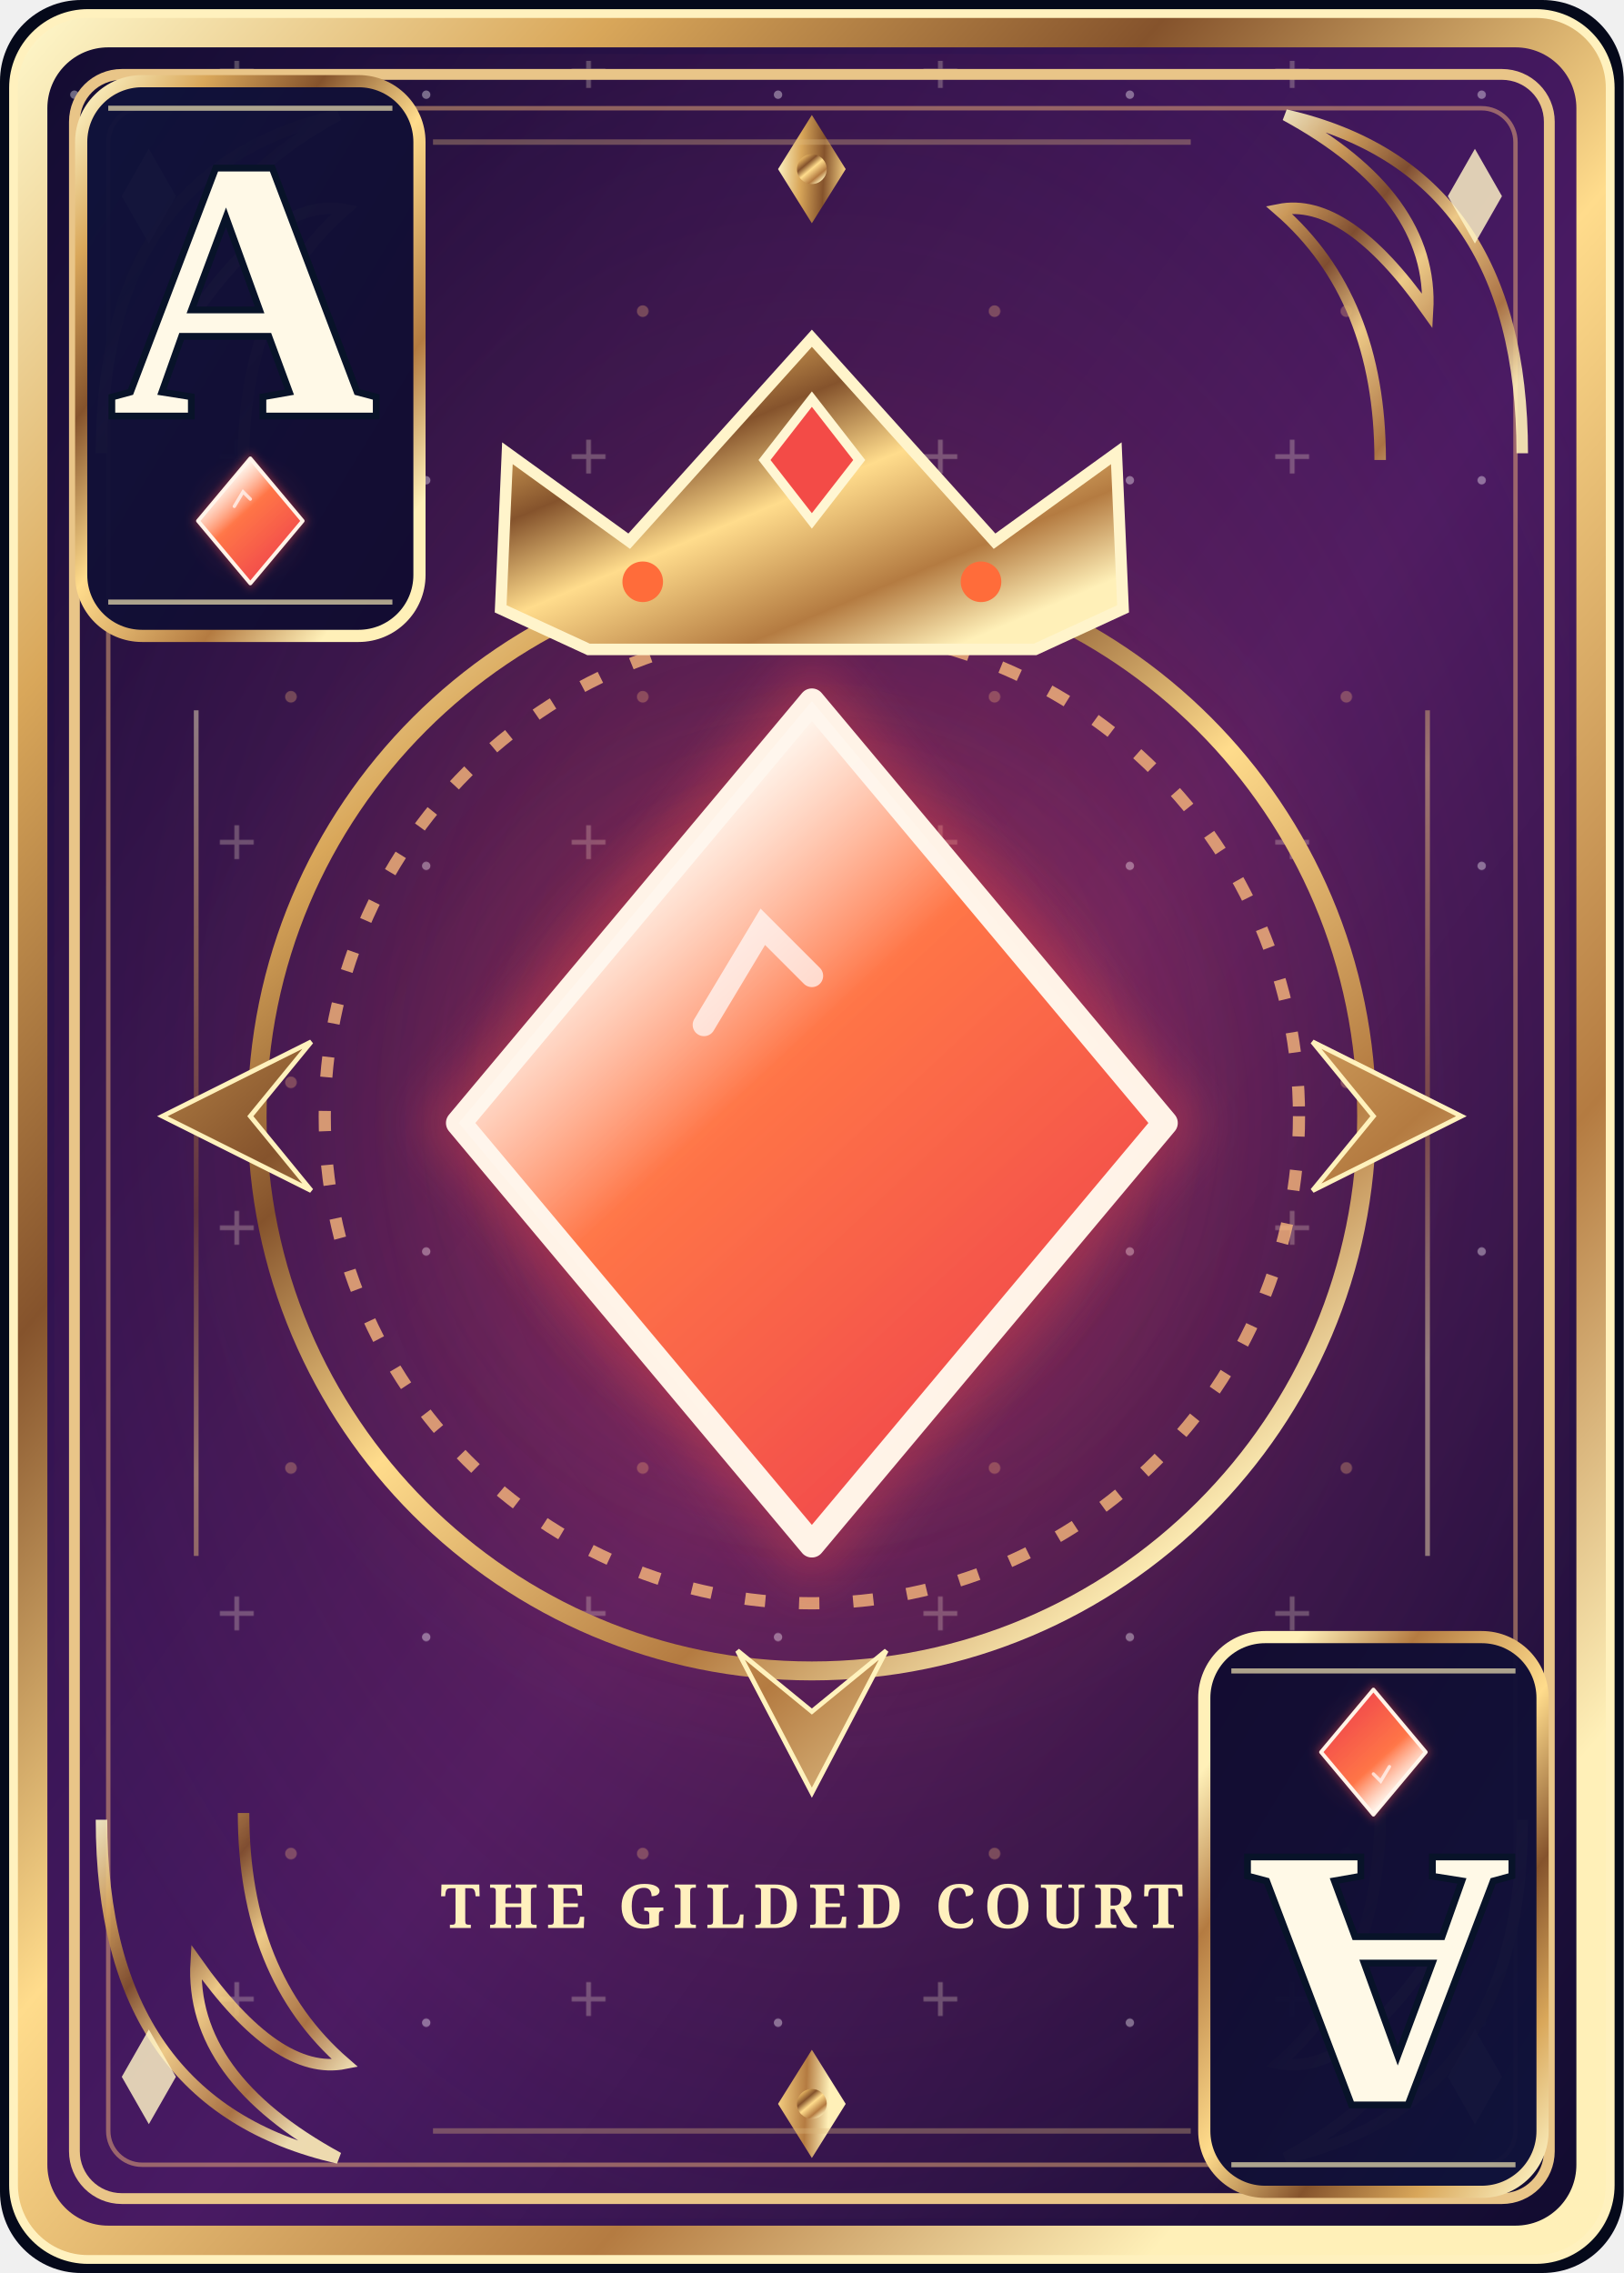
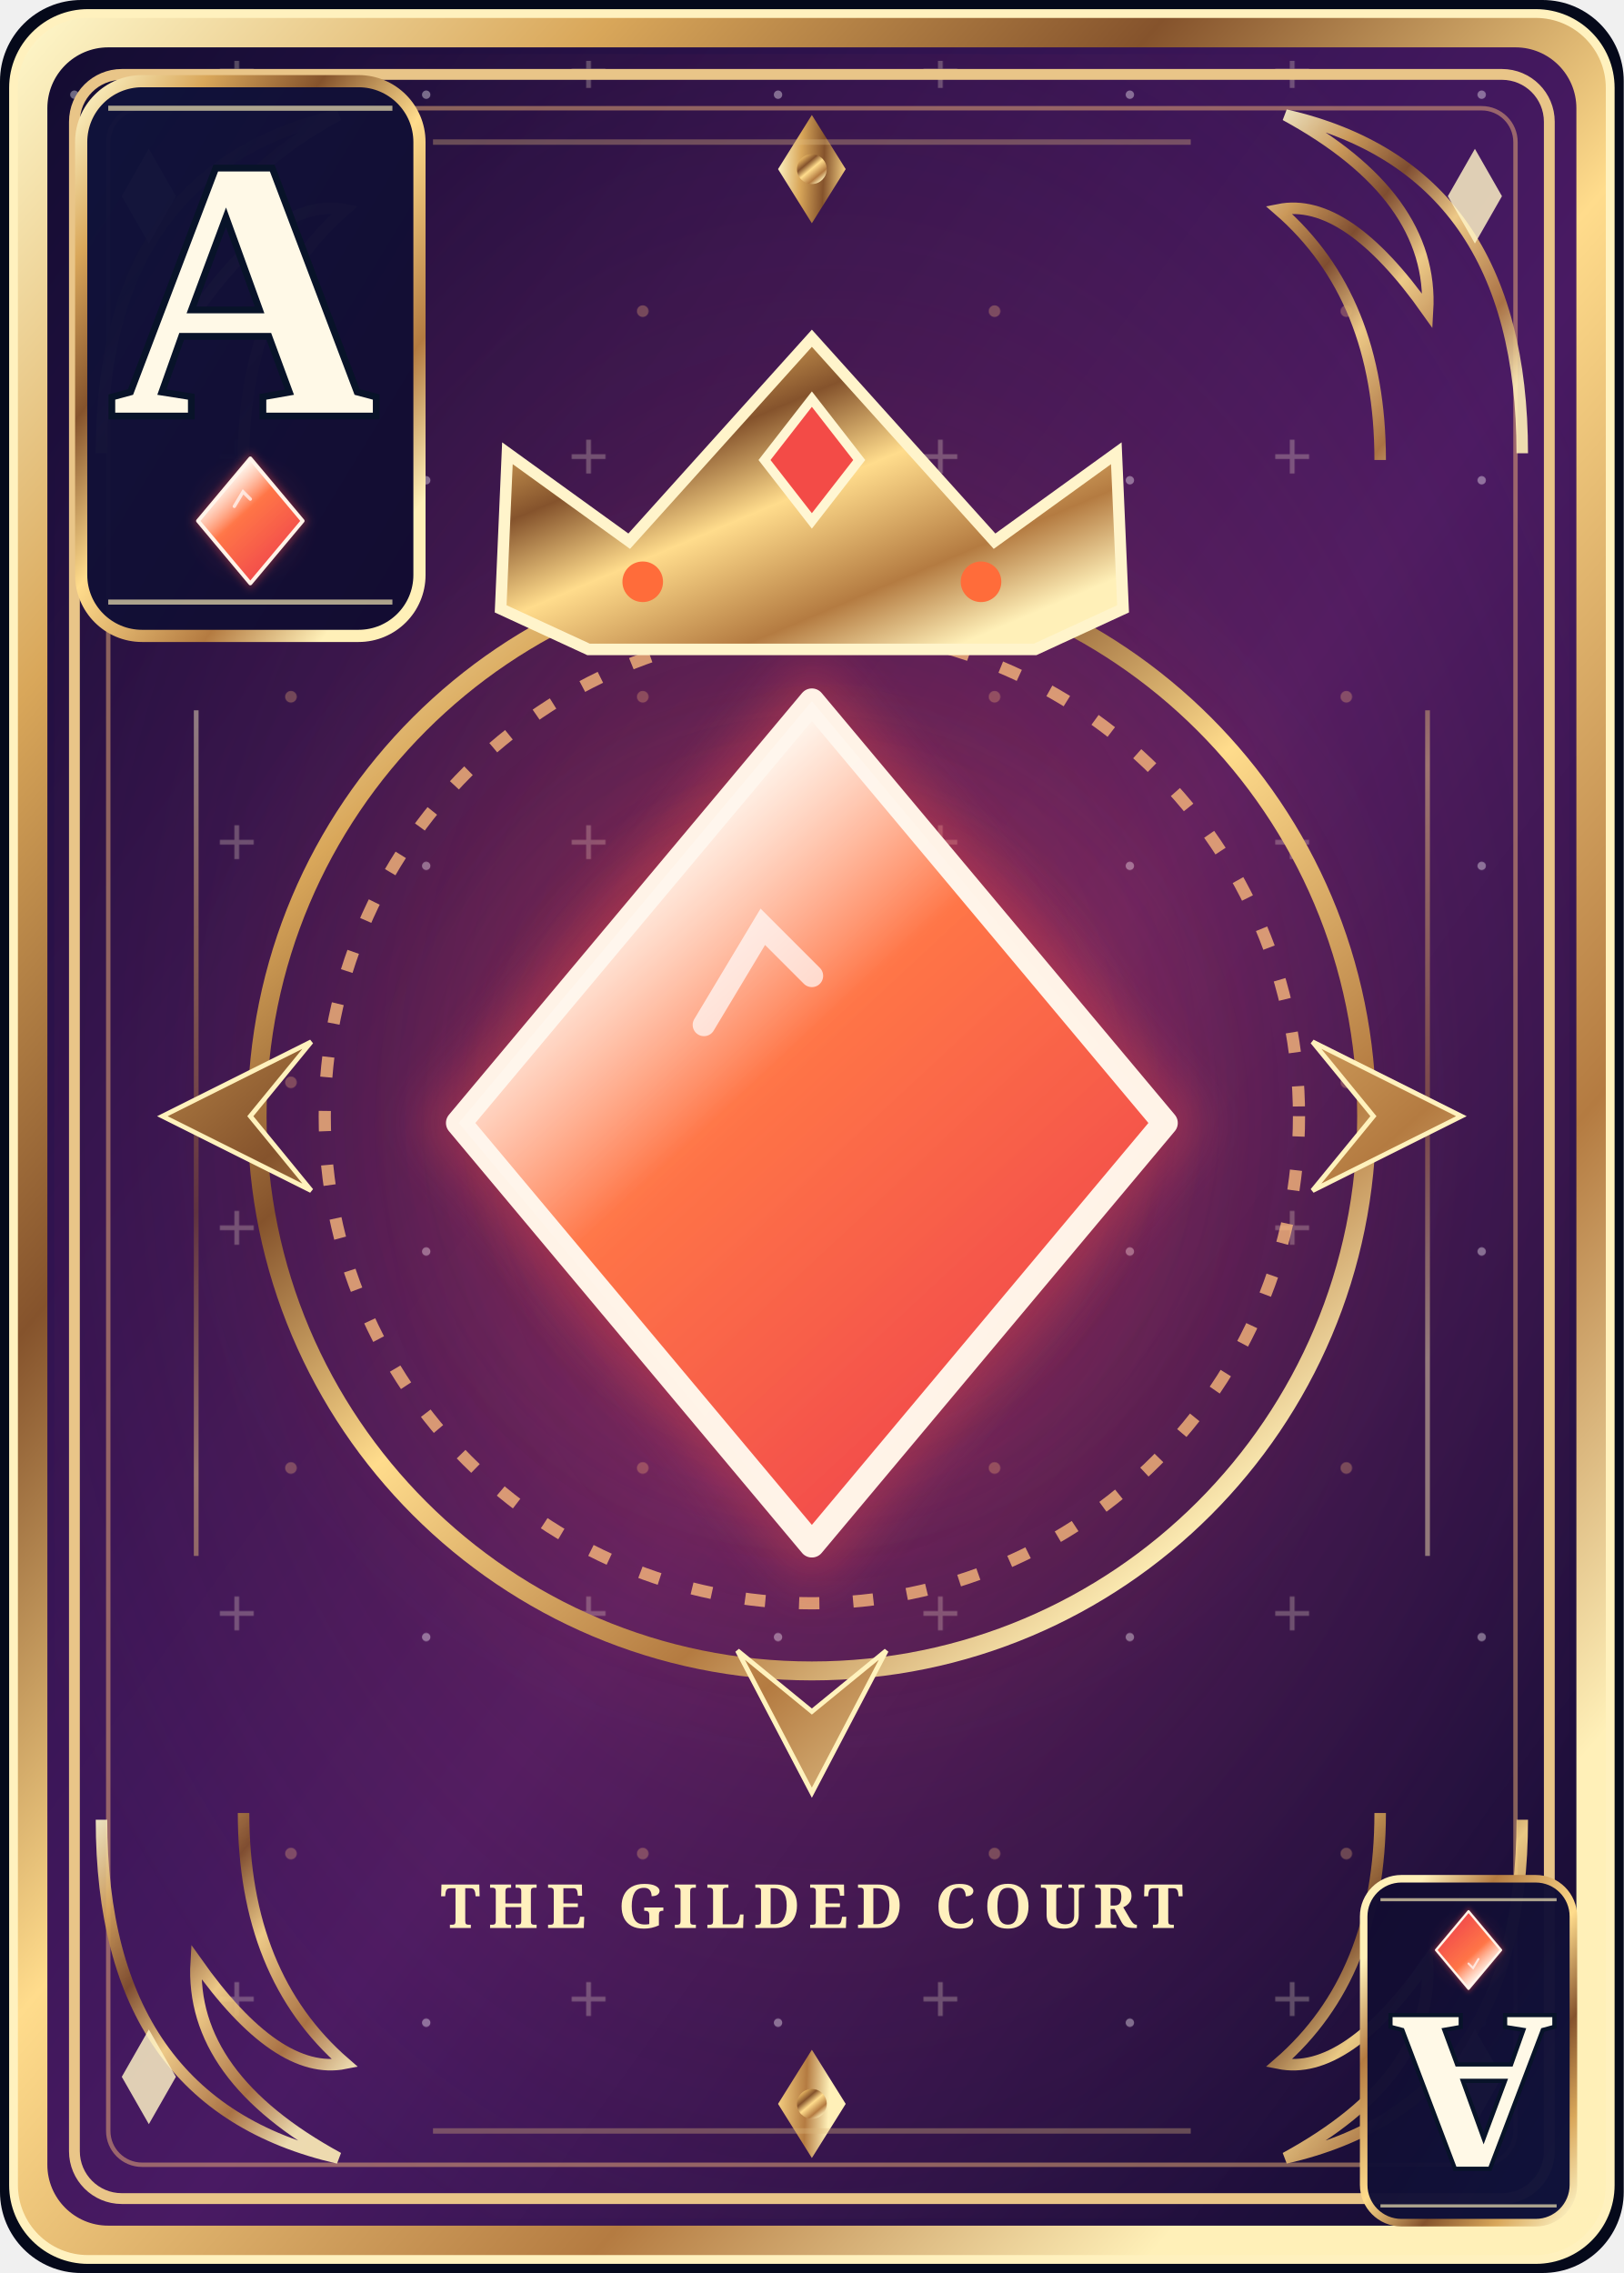
<svg xmlns="http://www.w3.org/2000/svg" viewBox="0 0 240 336" width="240" height="336" role="img" aria-label="ACE of Diamonds — Mystic Royale V3" data-theme="mystic-royale-v3" data-rank="A" data-suit="D" data-card="D-A">
  <defs>
    <linearGradient id="velvet" x1="0%" y1="0%" x2="96%" y2="100%">
      <stop offset="0%" stop-color="#130c31" />
      <stop offset="28%" stop-color="#30134f" />
      <stop offset="56%" stop-color="#491a63" />
      <stop offset="100%" stop-color="#130c31" />
    </linearGradient>
    <radialGradient id="aura" cx="51%" cy="48%" r="59%">
      <stop offset="0%" stop-color="#f34b47" stop-opacity=".27" />
      <stop offset="60%" stop-color="#f34b47" stop-opacity=".08" />
      <stop offset="100%" stop-color="#f34b47" stop-opacity="0" />
    </radialGradient>
    <linearGradient id="gold" x1="0%" y1="0%" x2="84%" y2="100%">
      <stop offset="0%" stop-color="#fff8cb" />
      <stop offset="18%" stop-color="#d9a75a" />
      <stop offset="35%" stop-color="#85532c" />
      <stop offset="53%" stop-color="#ffdc8c" />
      <stop offset="77%" stop-color="#b47b41" />
      <stop offset="94%" stop-color="#fff0b8" />
    </linearGradient>
    <linearGradient id="gem" x1="17%" y1="3%" x2="91%" y2="100%">
      <stop offset="0%" stop-color="#fffdf8" />
      <stop offset="15%" stop-color="#fff3e7" />
      <stop offset="40%" stop-color="#ff6c3a" />
      <stop offset="78%" stop-color="#f34b47" />
      <stop offset="100%" stop-color="#30134f" />
    </linearGradient>
    <linearGradient id="gemshine" x1="20%" y1="3%" x2="91%" y2="92%">
      <stop offset="0%" stop-color="#ffffff" stop-opacity=".91" />
      <stop offset="43%" stop-color="#ffffff" stop-opacity=".16" />
      <stop offset="100%" stop-color="#ffffff" stop-opacity="0" />
    </linearGradient>
    <radialGradient id="halo">
      <stop offset="0%" stop-color="#f34b47" stop-opacity=".64" />
      <stop offset="54%" stop-color="#f34b47" stop-opacity=".14" />
      <stop offset="100%" stop-color="#f34b47" stop-opacity="0" />
    </radialGradient>
    <linearGradient id="portraitFade" x1="0%" y1="0%" x2="0%" y2="100%">
      <stop offset="0%" stop-color="#130c31" stop-opacity=".03" />
      <stop offset="69%" stop-color="#130c31" stop-opacity=".05" />
      <stop offset="100%" stop-color="#130c31" stop-opacity=".89" />
    </linearGradient>
    <linearGradient id="indexBg" x1="0%" y1="0%" x2="100%" y2="100%">
      <stop offset="0%" stop-color="#10133b" stop-opacity=".98" />
      <stop offset="100%" stop-color="#130c31" stop-opacity=".98" />
    </linearGradient>
    <filter id="soft" x="-50%" y="-50%" width="200%" height="200%">
      <feGaussianBlur stdDeviation="2.6" />
    </filter>
    <pattern id="stars" width="52" height="57" patternUnits="userSpaceOnUse">
      <circle cx="11" cy="14" r=".62" fill="#fff9ff" opacity=".39" />
      <circle cx="43" cy="46" r=".86" fill="#ffbf7d" opacity=".3" />
      <path d="M35 8v5m-2.5-2.5h5" stroke="#fff2d7" stroke-width=".7" opacity=".26" />
    </pattern>
    <path id="suit" d="M0 -43 L36 0 L0 43 L-36 0Z" />
    <clipPath id="portraitClip">
      <rect x="41" y="76" width="158" height="190" rx="10" />
    </clipPath>
  </defs>
  <rect width="240" height="336" rx="12" fill="#05091a" />
  <rect x="2" y="2" width="236" height="332" rx="11" fill="url(#gold)" stroke="#fff1be" stroke-width="1.3" />
  <rect x="7" y="7" width="226" height="322" rx="9" fill="url(#velvet)" />
  <rect x="8" y="8" width="224" height="320" rx="8" fill="url(#aura)" />
  <rect x="9" y="9" width="222" height="318" rx="8" fill="url(#stars)" />
  <rect x="11" y="11" width="218" height="314" rx="7" fill="none" stroke="#e9c588" stroke-width="1.6" />
  <rect x="16" y="16" width="208" height="304" rx="5" fill="none" stroke="#ffbf7d" stroke-opacity=".46" stroke-width=".65" />
  <path d="M29 105L29 230M211 105L211 230" stroke="url(#gold)" stroke-width=".7" opacity=".46" />
  <g stroke="url(#gold)" stroke-width="1.7" fill="none" opacity=".9">
    <path d="M15 67Q15 25 50 17Q28 29 29 46Q41 29 51 31Q36 44 36 68" />
    <path d="M225 67Q225 25 190 17Q212 29 211 46Q199 29 189 31Q204 44 204 68" />
    <path d="M15 269Q15 311 50 319Q28 307 29 290Q41 307 51 305Q36 292 36 268" />
    <path d="M225 269Q225 311 190 319Q212 307 211 290Q199 307 189 305Q204 292 204 268" />
  </g>
  <g fill="#fff4c7" opacity=".83">
    <path d="M22 22l4 7-4 7-4-7Z M218 22l4 7-4 7-4-7Z M22 314l4-7-4-7-4 7Z M218 314l4-7-4-7-4 7Z" />
  </g>
  <g fill="url(#gold)">
    <path d="M120 17l5 8-5 8-5-8Z M120 319l5-8-5-8-5 8Z" />
    <circle cx="120" cy="25" r="2.2" />
    <circle cx="120" cy="311" r="2.2" />
  </g>
  <path d="M64 21h112M64 315h112" stroke="#dfb97e" stroke-width=".8" opacity=".35" />
  <g>
    <circle cx="120" cy="165" r="96" fill="url(#halo)" opacity=".63" />
    <circle cx="120" cy="165" r="82" fill="none" stroke="url(#gold)" stroke-width="2.8" />
    <circle cx="120" cy="165" r="72" fill="none" stroke="#ffbf7d" stroke-opacity=".76" stroke-width="1.8" stroke-dasharray="3 5" />
    <path d="M120 65l11 21-11-9-11 9Z M120 265l11-21-11 9-11-9Z M24 165l22-11-9 11 9 11Z M216 165l-22-11 9 11-9 11Z" fill="url(#gold)" stroke="#fff2bd" stroke-width=".7" />
    <g class="royal-pip" transform="translate(120 166) rotate(0) scale(1.45)">
      <circle r="47" fill="url(#halo)" opacity=".40" />
      <use href="#suit" fill="#f34b47" stroke="#f34b47" stroke-width="6" filter="url(#soft)" opacity=".35" />
      <use href="#suit" fill="url(#gem)" stroke="#fff3e7" stroke-width="2.6" stroke-linejoin="round" />
      <use href="#suit" fill="url(#gemshine)" opacity=".41" />
      <path d="M-11 -10L-5 -20L0 -15" fill="none" stroke="#ffffff" stroke-width="2.3" opacity=".68" stroke-linecap="round" />
    </g>
    <g transform="translate(0 -3)">
      <g>
        <path d="M74 93L75 70L93 83L120 53L147 83L165 70L166 93L153 99H87Z" fill="url(#gold)" stroke="#fff4cb" stroke-width="1.7" />
        <path d="M120 62l7 9-7 9-7-9Z" fill="#f34b47" stroke="#fff6d3" stroke-width="1.4" />
        <circle cx="95" cy="89" r="3" fill="#ff6c3a" />
        <circle cx="145" cy="89" r="3" fill="#ff6c3a" />
      </g>
    </g>
    <path d="M70 267H170" stroke="url(#gold)" stroke-width="1.2" />
    <text x="120" y="285" text-anchor="middle" font-family="Georgia,serif" font-size="9" letter-spacing="1.2" font-weight="bold" fill="#fff0be">THE GILDED COURT</text>
  </g>
  <g class="corner-index">
    <rect x="12" y="12" width="50" height="82" rx="9" fill="url(#indexBg)" stroke="url(#gold)" stroke-width="1.8" />
    <path d="M16 16h42M16 89h42" stroke="#fff2bd" stroke-width=".75" opacity=".65" />
    <text x="36" y="61" text-anchor="middle" font-family="Georgia,Times New Roman,serif" font-weight="bold" font-size="54" fill="#fff9e7" stroke="#081329" stroke-width="2" paint-order="stroke">A</text>
    <g class="royal-pip" transform="translate(37 77) rotate(0) scale(0.215)">
      <circle r="47" fill="url(#halo)" opacity=".40" />
      <use href="#suit" fill="#f34b47" stroke="#f34b47" stroke-width="6" filter="url(#soft)" opacity=".35" />
      <use href="#suit" fill="url(#gem)" stroke="#fff3e7" stroke-width="2.6" stroke-linejoin="round" />
      <use href="#suit" fill="url(#gemshine)" opacity=".41" />
      <path d="M-11 -10L-5 -20L0 -15" fill="none" stroke="#ffffff" stroke-width="2.3" opacity=".68" stroke-linecap="round" />
    </g>
  </g>
-   <g class="corner-index" transform="translate(240 336) rotate(180)">
+   <g class="corner-index" transform="translate(240 336) rotate(180) scale(.62)">
    <rect x="12" y="12" width="50" height="82" rx="9" fill="url(#indexBg)" stroke="url(#gold)" stroke-width="1.8" />
    <path d="M16 16h42M16 89h42" stroke="#fff2bd" stroke-width=".75" opacity=".65" />
    <text x="36" y="61" text-anchor="middle" font-family="Georgia,Times New Roman,serif" font-weight="bold" font-size="54" fill="#fff9e7" stroke="#081329" stroke-width="2" paint-order="stroke">A</text>
    <g class="royal-pip" transform="translate(37 77) rotate(0) scale(0.215)">
      <circle r="47" fill="url(#halo)" opacity=".40" />
      <use href="#suit" fill="#f34b47" stroke="#f34b47" stroke-width="6" filter="url(#soft)" opacity=".35" />
      <use href="#suit" fill="url(#gem)" stroke="#fff3e7" stroke-width="2.6" stroke-linejoin="round" />
      <use href="#suit" fill="url(#gemshine)" opacity=".41" />
      <path d="M-11 -10L-5 -20L0 -15" fill="none" stroke="#ffffff" stroke-width="2.3" opacity=".68" stroke-linecap="round" />
    </g>
  </g>
</svg>
